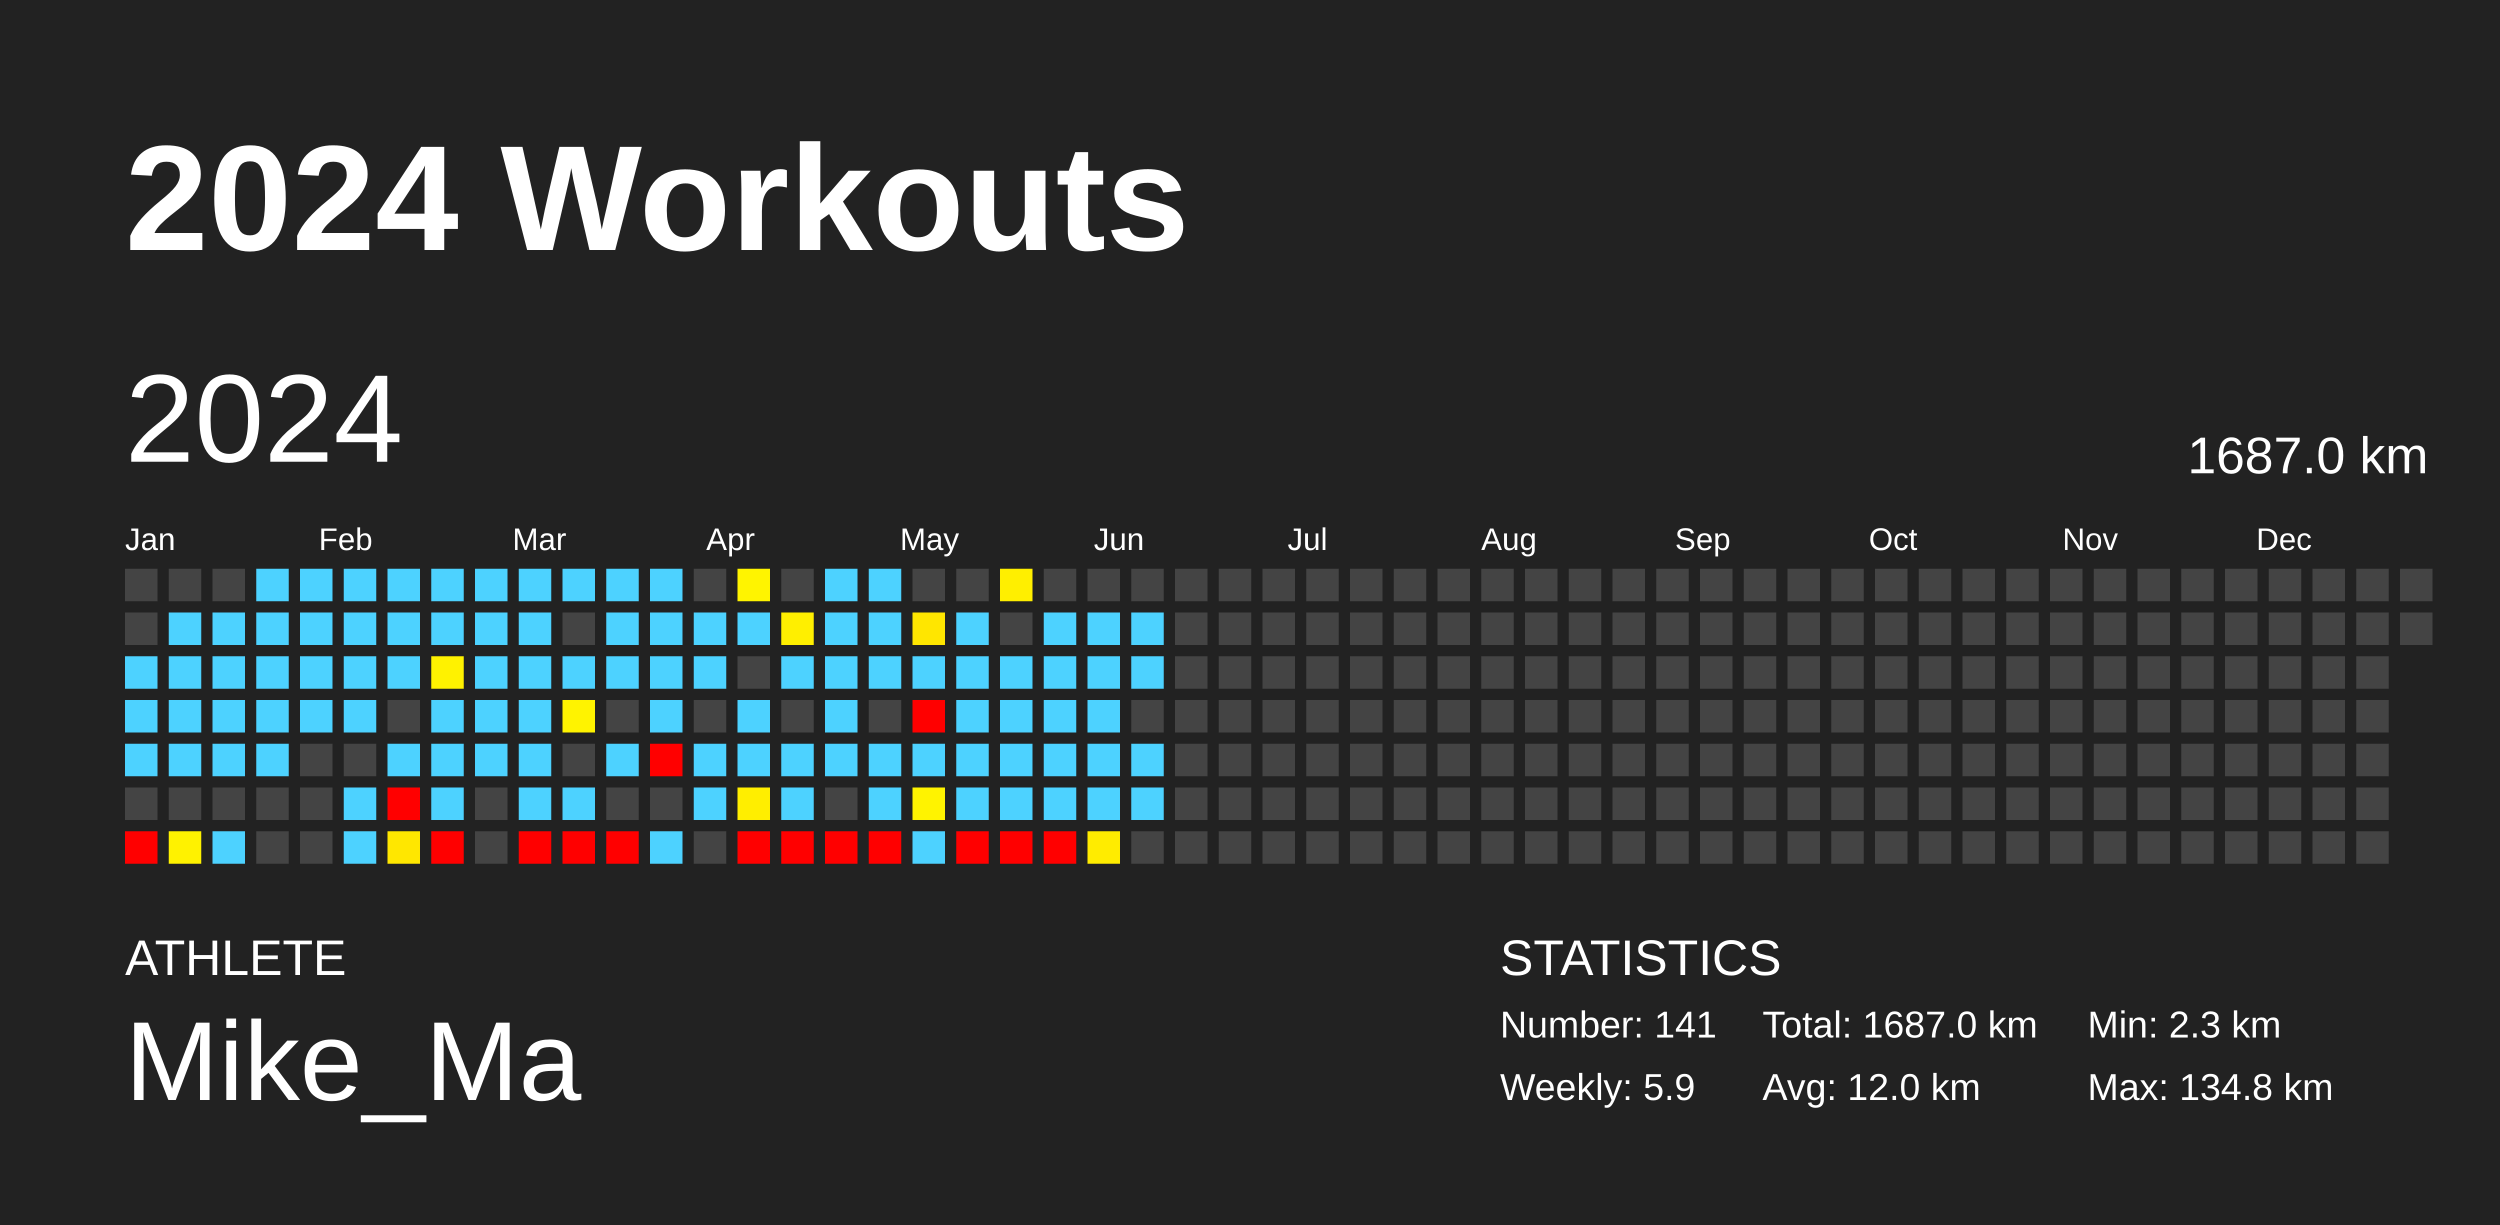
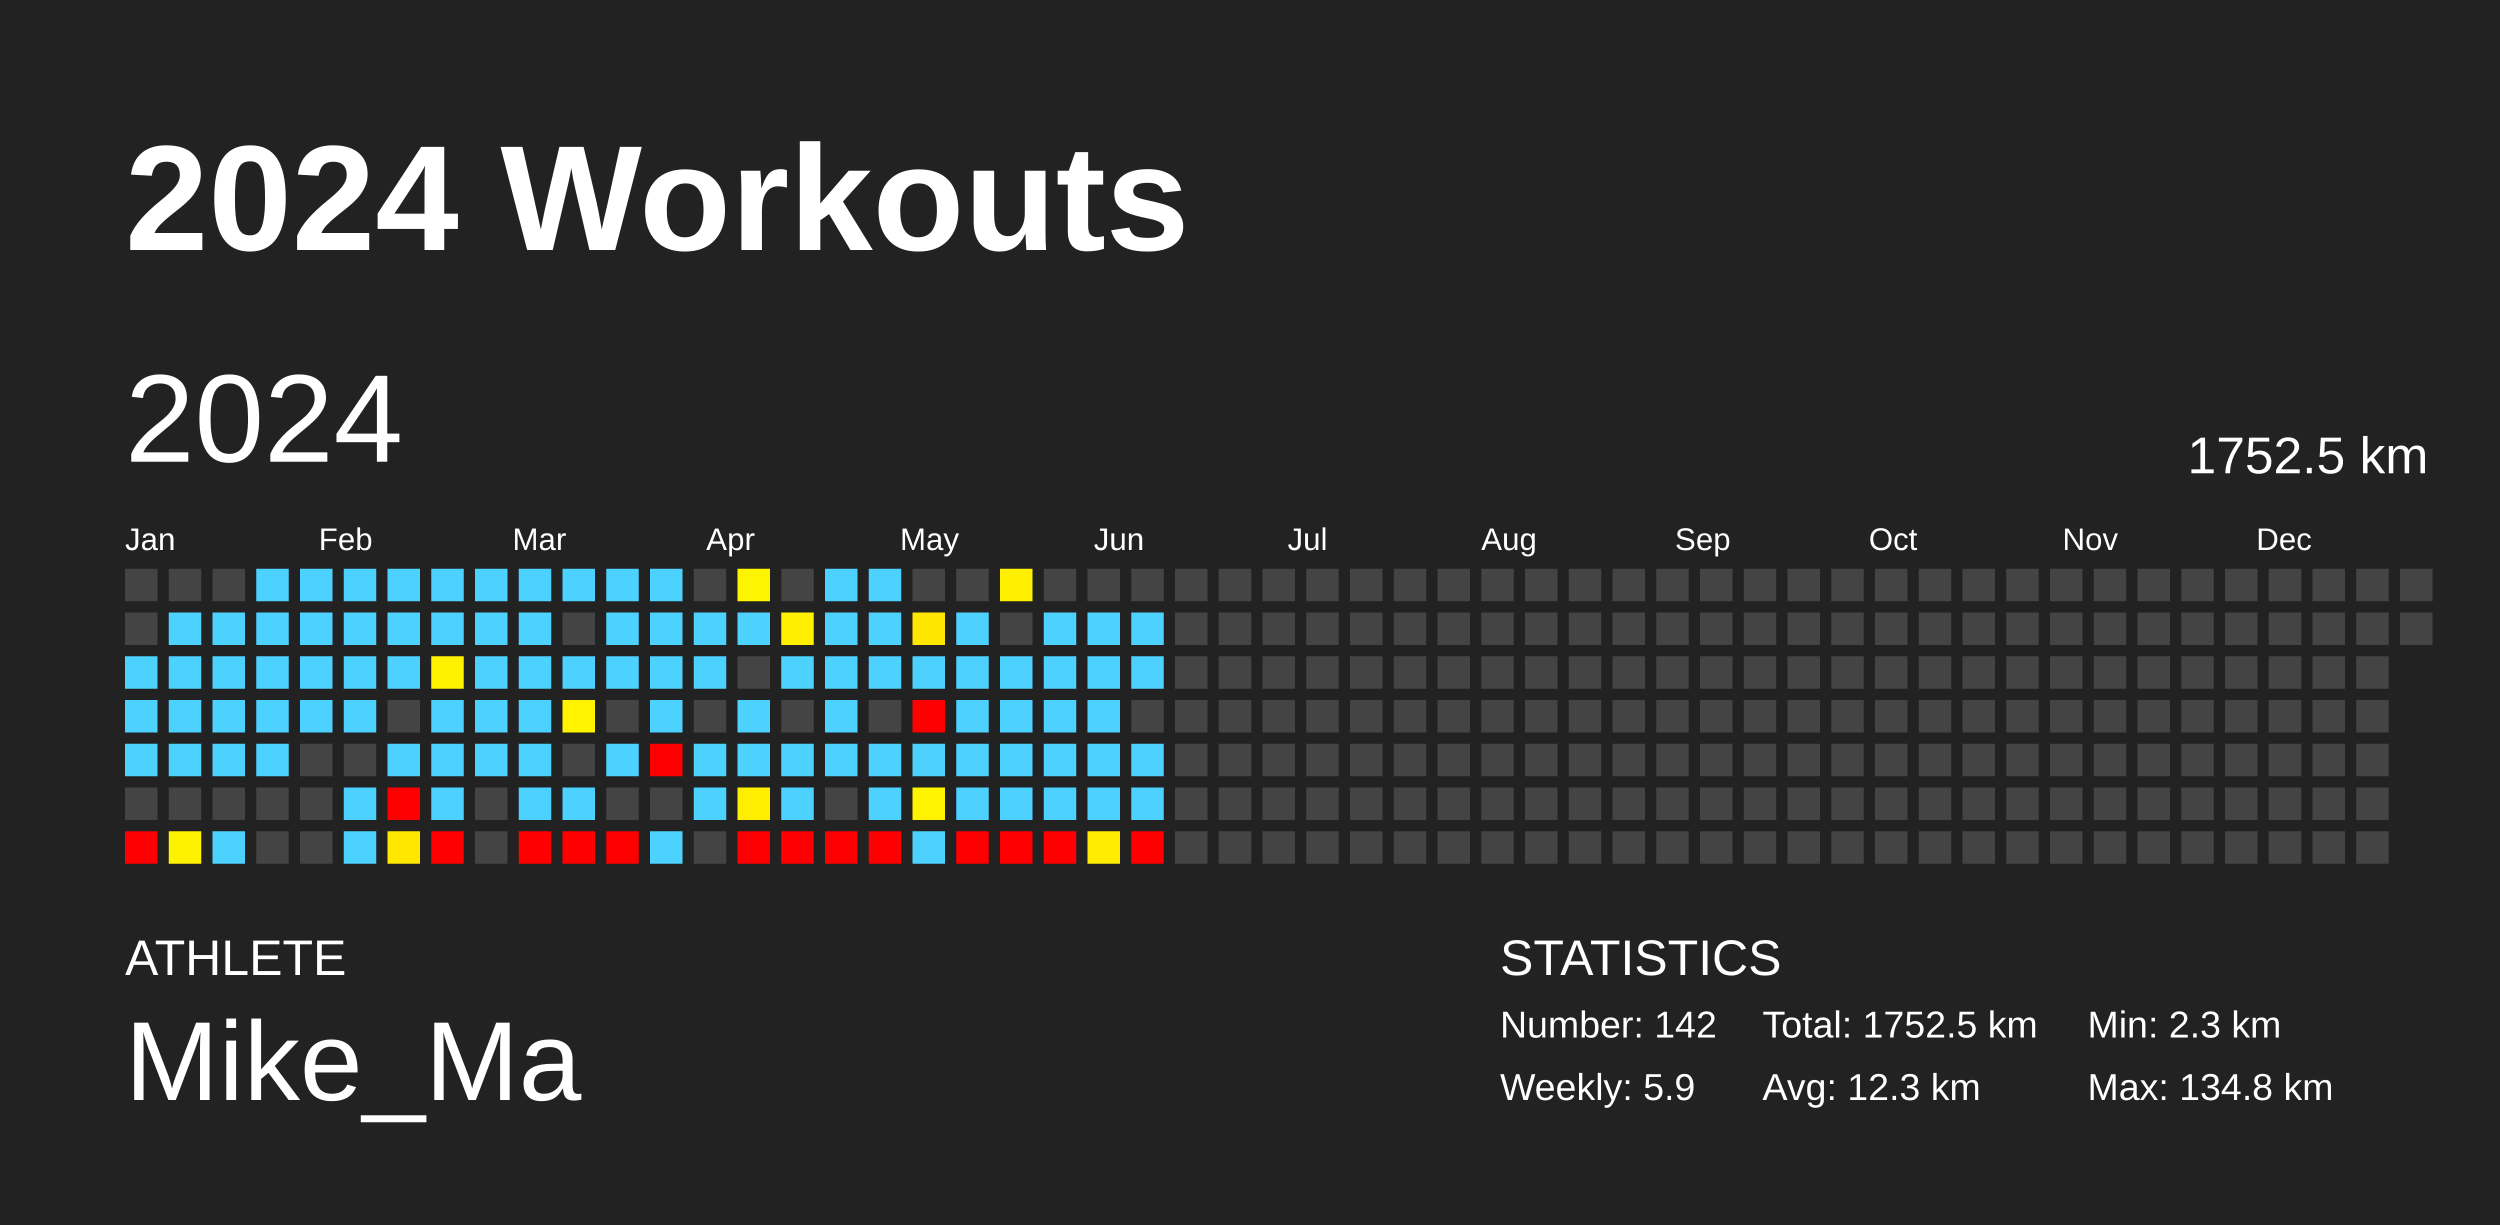
<svg xmlns="http://www.w3.org/2000/svg" baseProfile="full" height="98mm" version="1.1" viewBox="0,0,200,98" width="200mm">
  <defs />
  <rect fill="#222222" height="98" width="200" x="0" y="0" />
  <text fill="#FFFFFF" style="font-size:12px; font-family:Arial; font-weight:bold;" x="10" y="20">2024 Workouts</text>
  <text fill="#FFFFFF" style="font-size:4px; font-family:Arial" x="10" y="78">ATHLETE</text>
  <text fill="#FFFFFF" style="font-size:9px; font-family:Arial" x="10" y="88">Mike_Ma</text>
  <text fill="#FFFFFF" style="font-size:4px; font-family:Arial" x="120" y="78">STATISTICS</text>
-   <text fill="#FFFFFF" style="font-size:3px; font-family:Arial" x="120" y="83">Number: 141</text>
+   <text fill="#FFFFFF" style="font-size:3px; font-family:Arial" x="120" y="83">Number: 142</text>
  <text fill="#FFFFFF" style="font-size:3px; font-family:Arial" x="120" y="88">Weekly: 5.9</text>
-   <text fill="#FFFFFF" style="font-size:3px; font-family:Arial" x="141" y="83">Total: 1687.0 km</text>
-   <text fill="#FFFFFF" style="font-size:3px; font-family:Arial" x="141" y="88">Avg: 12.0 km</text>
+   <text fill="#FFFFFF" style="font-size:3px; font-family:Arial" x="141" y="83">Total: 1752.5 km</text>
+   <text fill="#FFFFFF" style="font-size:3px; font-family:Arial" x="141" y="88">Avg: 12.3 km</text>
  <text fill="#FFFFFF" style="font-size:3px; font-family:Arial" x="167" y="83">Min: 2.3 km</text>
  <text fill="#FFFFFF" style="font-size:3px; font-family:Arial" x="167" y="88">Max: 134.8 km</text>
  <text dominant-baseline="hanging" fill="#FFFFFF" style="font-size:10.0px; font-family:Arial;" x="10" y="30">2024</text>
-   <text dominant-baseline="hanging" fill="#FFFFFF" style="font-size:4.125px; font-family:Arial;" x="175" y="35">1687.0 km</text>
+   <text dominant-baseline="hanging" fill="#FFFFFF" style="font-size:4.125px; font-family:Arial;" x="175" y="35">1752.5 km</text>
  <text fill="#FFFFFF" style="font-size:2.5px; font-family:Arial" x="10.0" y="44">Jan</text>
  <text fill="#FFFFFF" style="font-size:2.5px; font-family:Arial" x="25.5" y="44">Feb</text>
  <text fill="#FFFFFF" style="font-size:2.5px; font-family:Arial" x="41.0" y="44">Mar</text>
  <text fill="#FFFFFF" style="font-size:2.5px; font-family:Arial" x="56.5" y="44">Apr</text>
  <text fill="#FFFFFF" style="font-size:2.5px; font-family:Arial" x="72.0" y="44">May</text>
  <text fill="#FFFFFF" style="font-size:2.5px; font-family:Arial" x="87.5" y="44">Jun</text>
  <text fill="#FFFFFF" style="font-size:2.5px; font-family:Arial" x="103.0" y="44">Jul</text>
  <text fill="#FFFFFF" style="font-size:2.5px; font-family:Arial" x="118.5" y="44">Aug</text>
  <text fill="#FFFFFF" style="font-size:2.5px; font-family:Arial" x="134.0" y="44">Sep</text>
  <text fill="#FFFFFF" style="font-size:2.5px; font-family:Arial" x="149.5" y="44">Oct</text>
  <text fill="#FFFFFF" style="font-size:2.5px; font-family:Arial" x="165.0" y="44">Nov</text>
  <text fill="#FFFFFF" style="font-size:2.5px; font-family:Arial" x="180.5" y="44">Dec</text>
  <rect fill="#444444" height="2.6" width="2.6" x="10.0" y="45.5" />
  <rect fill="#444444" height="2.6" width="2.6" x="10.0" y="49.0" />
  <rect fill="#4dd2ff" height="2.6" width="2.6" x="10.0" y="52.5" />
  <rect fill="#4dd2ff" height="2.6" width="2.6" x="10.0" y="56.0" />
  <rect fill="#4dd2ff" height="2.6" width="2.6" x="10.0" y="59.5" />
  <rect fill="#444444" height="2.6" width="2.6" x="10.0" y="63.0" />
  <rect fill="red" height="2.6" width="2.6" x="10.0" y="66.5" />
  <rect fill="#444444" height="2.6" width="2.6" x="13.5" y="45.5" />
  <rect fill="#4dd2ff" height="2.6" width="2.6" x="13.5" y="49.0" />
  <rect fill="#4dd2ff" height="2.6" width="2.6" x="13.5" y="52.5" />
  <rect fill="#4dd2ff" height="2.6" width="2.6" x="13.5" y="56.0" />
  <rect fill="#4dd2ff" height="2.6" width="2.6" x="13.5" y="59.5" />
  <rect fill="#444444" height="2.6" width="2.6" x="13.5" y="63.0" />
  <rect fill="#fff200" height="2.6" width="2.6" x="13.5" y="66.5" />
  <rect fill="#444444" height="2.6" width="2.6" x="17.0" y="45.5" />
  <rect fill="#4dd2ff" height="2.6" width="2.6" x="17.0" y="49.0" />
  <rect fill="#4dd2ff" height="2.6" width="2.6" x="17.0" y="52.5" />
  <rect fill="#4dd2ff" height="2.6" width="2.6" x="17.0" y="56.0" />
  <rect fill="#4dd2ff" height="2.6" width="2.6" x="17.0" y="59.5" />
  <rect fill="#444444" height="2.6" width="2.6" x="17.0" y="63.0" />
  <rect fill="#4dd2ff" height="2.6" width="2.6" x="17.0" y="66.5" />
  <rect fill="#4dd2ff" height="2.6" width="2.6" x="20.5" y="45.5" />
  <rect fill="#4dd2ff" height="2.6" width="2.6" x="20.5" y="49.0" />
  <rect fill="#4dd2ff" height="2.6" width="2.6" x="20.5" y="52.5" />
  <rect fill="#4dd2ff" height="2.6" width="2.6" x="20.5" y="56.0" />
  <rect fill="#4dd2ff" height="2.6" width="2.6" x="20.5" y="59.5" />
  <rect fill="#444444" height="2.6" width="2.6" x="20.5" y="63.0" />
  <rect fill="#444444" height="2.6" width="2.6" x="20.5" y="66.5" />
  <rect fill="#4dd2ff" height="2.6" width="2.6" x="24.0" y="45.5" />
  <rect fill="#4dd2ff" height="2.6" width="2.6" x="24.0" y="49.0" />
  <rect fill="#4dd2ff" height="2.6" width="2.6" x="24.0" y="52.5" />
  <rect fill="#4dd2ff" height="2.6" width="2.6" x="24.0" y="56.0" />
  <rect fill="#444444" height="2.6" width="2.6" x="24.0" y="59.5" />
  <rect fill="#444444" height="2.6" width="2.6" x="24.0" y="63.0" />
  <rect fill="#444444" height="2.6" width="2.6" x="24.0" y="66.5" />
  <rect fill="#4dd2ff" height="2.6" width="2.6" x="27.5" y="45.5" />
  <rect fill="#4dd2ff" height="2.6" width="2.6" x="27.5" y="49.0" />
  <rect fill="#4dd2ff" height="2.6" width="2.6" x="27.5" y="52.5" />
  <rect fill="#4dd2ff" height="2.6" width="2.6" x="27.5" y="56.0" />
  <rect fill="#444444" height="2.6" width="2.6" x="27.5" y="59.5" />
  <rect fill="#4dd2ff" height="2.6" width="2.6" x="27.5" y="63.0" />
  <rect fill="#4dd2ff" height="2.6" width="2.6" x="27.5" y="66.5" />
  <rect fill="#4dd2ff" height="2.6" width="2.6" x="31.0" y="45.5" />
  <rect fill="#4dd2ff" height="2.6" width="2.6" x="31.0" y="49.0" />
  <rect fill="#4dd2ff" height="2.6" width="2.6" x="31.0" y="52.5" />
  <rect fill="#444444" height="2.6" width="2.6" x="31.0" y="56.0" />
  <rect fill="#4dd2ff" height="2.6" width="2.6" x="31.0" y="59.5" />
  <rect fill="red" height="2.6" width="2.6" x="31.0" y="63.0" />
  <rect fill="#ffe700" height="2.6" width="2.6" x="31.0" y="66.5" />
  <rect fill="#4dd2ff" height="2.6" width="2.6" x="34.5" y="45.5" />
  <rect fill="#4dd2ff" height="2.6" width="2.6" x="34.5" y="49.0" />
  <rect fill="#fff200" height="2.6" width="2.6" x="34.5" y="52.5" />
  <rect fill="#4dd2ff" height="2.6" width="2.6" x="34.5" y="56.0" />
  <rect fill="#4dd2ff" height="2.6" width="2.6" x="34.5" y="59.5" />
  <rect fill="#4dd2ff" height="2.6" width="2.6" x="34.5" y="63.0" />
  <rect fill="red" height="2.6" width="2.6" x="34.5" y="66.5" />
  <rect fill="#4dd2ff" height="2.6" width="2.6" x="38.0" y="45.5" />
  <rect fill="#4dd2ff" height="2.6" width="2.6" x="38.0" y="49.0" />
  <rect fill="#4dd2ff" height="2.6" width="2.6" x="38.0" y="52.5" />
  <rect fill="#4dd2ff" height="2.6" width="2.6" x="38.0" y="56.0" />
  <rect fill="#4dd2ff" height="2.6" width="2.6" x="38.0" y="59.5" />
  <rect fill="#444444" height="2.6" width="2.6" x="38.0" y="63.0" />
  <rect fill="#444444" height="2.6" width="2.6" x="38.0" y="66.5" />
  <rect fill="#4dd2ff" height="2.6" width="2.6" x="41.5" y="45.5" />
  <rect fill="#4dd2ff" height="2.6" width="2.6" x="41.5" y="49.0" />
  <rect fill="#4dd2ff" height="2.6" width="2.6" x="41.5" y="52.5" />
  <rect fill="#4dd2ff" height="2.6" width="2.6" x="41.5" y="56.0" />
  <rect fill="#4dd2ff" height="2.6" width="2.6" x="41.5" y="59.5" />
  <rect fill="#4dd2ff" height="2.6" width="2.6" x="41.5" y="63.0" />
  <rect fill="red" height="2.6" width="2.6" x="41.5" y="66.5" />
  <rect fill="#4dd2ff" height="2.6" width="2.6" x="45.0" y="45.5" />
  <rect fill="#444444" height="2.6" width="2.6" x="45.0" y="49.0" />
  <rect fill="#4dd2ff" height="2.6" width="2.6" x="45.0" y="52.5" />
  <rect fill="#fff300" height="2.6" width="2.6" x="45.0" y="56.0" />
  <rect fill="#444444" height="2.6" width="2.6" x="45.0" y="59.5" />
  <rect fill="#4dd2ff" height="2.6" width="2.6" x="45.0" y="63.0" />
  <rect fill="red" height="2.6" width="2.6" x="45.0" y="66.5" />
  <rect fill="#4dd2ff" height="2.6" width="2.6" x="48.5" y="45.5" />
  <rect fill="#4dd2ff" height="2.6" width="2.6" x="48.5" y="49.0" />
  <rect fill="#4dd2ff" height="2.6" width="2.6" x="48.5" y="52.5" />
  <rect fill="#444444" height="2.6" width="2.6" x="48.5" y="56.0" />
  <rect fill="#4dd2ff" height="2.6" width="2.6" x="48.5" y="59.5" />
  <rect fill="#444444" height="2.6" width="2.6" x="48.5" y="63.0" />
  <rect fill="red" height="2.6" width="2.6" x="48.5" y="66.5" />
  <rect fill="#4dd2ff" height="2.6" width="2.6" x="52.0" y="45.5" />
  <rect fill="#4dd2ff" height="2.6" width="2.6" x="52.0" y="49.0" />
  <rect fill="#4dd2ff" height="2.6" width="2.6" x="52.0" y="52.5" />
  <rect fill="#4dd2ff" height="2.6" width="2.6" x="52.0" y="56.0" />
  <rect fill="red" height="2.6" width="2.6" x="52.0" y="59.5" />
  <rect fill="#444444" height="2.6" width="2.6" x="52.0" y="63.0" />
  <rect fill="#4dd2ff" height="2.6" width="2.6" x="52.0" y="66.5" />
  <rect fill="#444444" height="2.6" width="2.6" x="55.5" y="45.5" />
  <rect fill="#4dd2ff" height="2.6" width="2.6" x="55.5" y="49.0" />
  <rect fill="#4dd2ff" height="2.6" width="2.6" x="55.5" y="52.5" />
  <rect fill="#444444" height="2.6" width="2.6" x="55.5" y="56.0" />
  <rect fill="#4dd2ff" height="2.6" width="2.6" x="55.5" y="59.5" />
  <rect fill="#4dd2ff" height="2.6" width="2.6" x="55.5" y="63.0" />
  <rect fill="#444444" height="2.6" width="2.6" x="55.5" y="66.5" />
  <rect fill="#fff400" height="2.6" width="2.6" x="59.0" y="45.5" />
  <rect fill="#4dd2ff" height="2.6" width="2.6" x="59.0" y="49.0" />
  <rect fill="#444444" height="2.6" width="2.6" x="59.0" y="52.5" />
  <rect fill="#4dd2ff" height="2.6" width="2.6" x="59.0" y="56.0" />
  <rect fill="#4dd2ff" height="2.6" width="2.6" x="59.0" y="59.5" />
  <rect fill="#ffee00" height="2.6" width="2.6" x="59.0" y="63.0" />
  <rect fill="red" height="2.6" width="2.6" x="59.0" y="66.5" />
  <rect fill="#444444" height="2.6" width="2.6" x="62.5" y="45.5" />
  <rect fill="#ffef00" height="2.6" width="2.6" x="62.5" y="49.0" />
  <rect fill="#4dd2ff" height="2.6" width="2.6" x="62.5" y="52.5" />
  <rect fill="#444444" height="2.6" width="2.6" x="62.5" y="56.0" />
  <rect fill="#4dd2ff" height="2.6" width="2.6" x="62.5" y="59.5" />
  <rect fill="#4dd2ff" height="2.6" width="2.6" x="62.5" y="63.0" />
  <rect fill="red" height="2.6" width="2.6" x="62.5" y="66.5" />
  <rect fill="#4dd2ff" height="2.6" width="2.6" x="66.0" y="45.5" />
  <rect fill="#4dd2ff" height="2.6" width="2.6" x="66.0" y="49.0" />
  <rect fill="#4dd2ff" height="2.6" width="2.6" x="66.0" y="52.5" />
  <rect fill="#4dd2ff" height="2.6" width="2.6" x="66.0" y="56.0" />
  <rect fill="#4dd2ff" height="2.6" width="2.6" x="66.0" y="59.5" />
  <rect fill="#444444" height="2.6" width="2.6" x="66.0" y="63.0" />
  <rect fill="red" height="2.6" width="2.6" x="66.0" y="66.5" />
  <rect fill="#4dd2ff" height="2.6" width="2.6" x="69.5" y="45.5" />
  <rect fill="#4dd2ff" height="2.6" width="2.6" x="69.5" y="49.0" />
  <rect fill="#4dd2ff" height="2.6" width="2.6" x="69.5" y="52.5" />
  <rect fill="#444444" height="2.6" width="2.6" x="69.5" y="56.0" />
  <rect fill="#4dd2ff" height="2.6" width="2.6" x="69.5" y="59.5" />
  <rect fill="#4dd2ff" height="2.6" width="2.6" x="69.5" y="63.0" />
  <rect fill="red" height="2.6" width="2.6" x="69.5" y="66.5" />
  <rect fill="#444444" height="2.6" width="2.6" x="73.0" y="45.5" />
  <rect fill="#ffe600" height="2.6" width="2.6" x="73.0" y="49.0" />
  <rect fill="#4dd2ff" height="2.6" width="2.6" x="73.0" y="52.5" />
  <rect fill="red" height="2.6" width="2.6" x="73.0" y="56.0" />
  <rect fill="#4dd2ff" height="2.6" width="2.6" x="73.0" y="59.5" />
  <rect fill="#fff300" height="2.6" width="2.6" x="73.0" y="63.0" />
  <rect fill="#4dd2ff" height="2.6" width="2.6" x="73.0" y="66.5" />
  <rect fill="#444444" height="2.6" width="2.6" x="76.5" y="45.5" />
  <rect fill="#4dd2ff" height="2.6" width="2.6" x="76.5" y="49.0" />
  <rect fill="#4dd2ff" height="2.6" width="2.6" x="76.5" y="52.5" />
  <rect fill="#4dd2ff" height="2.6" width="2.6" x="76.5" y="56.0" />
  <rect fill="#4dd2ff" height="2.6" width="2.6" x="76.5" y="59.5" />
  <rect fill="#4dd2ff" height="2.6" width="2.6" x="76.5" y="63.0" />
  <rect fill="red" height="2.6" width="2.6" x="76.5" y="66.5" />
  <rect fill="#ffef00" height="2.6" width="2.6" x="80.0" y="45.5" />
  <rect fill="#444444" height="2.6" width="2.6" x="80.0" y="49.0" />
  <rect fill="#4dd2ff" height="2.6" width="2.6" x="80.0" y="52.5" />
  <rect fill="#4dd2ff" height="2.6" width="2.6" x="80.0" y="56.0" />
  <rect fill="#4dd2ff" height="2.6" width="2.6" x="80.0" y="59.5" />
  <rect fill="#4dd2ff" height="2.6" width="2.6" x="80.0" y="63.0" />
  <rect fill="red" height="2.6" width="2.6" x="80.0" y="66.5" />
  <rect fill="#444444" height="2.6" width="2.6" x="83.5" y="45.5" />
  <rect fill="#4dd2ff" height="2.6" width="2.6" x="83.5" y="49.0" />
  <rect fill="#4dd2ff" height="2.6" width="2.6" x="83.5" y="52.5" />
  <rect fill="#4dd2ff" height="2.6" width="2.6" x="83.5" y="56.0" />
  <rect fill="#4dd2ff" height="2.6" width="2.6" x="83.5" y="59.5" />
  <rect fill="#4dd2ff" height="2.6" width="2.6" x="83.5" y="63.0" />
  <rect fill="red" height="2.6" width="2.6" x="83.5" y="66.5" />
  <rect fill="#444444" height="2.6" width="2.6" x="87.0" y="45.5" />
  <rect fill="#4dd2ff" height="2.6" width="2.6" x="87.0" y="49.0" />
  <rect fill="#4dd2ff" height="2.6" width="2.6" x="87.0" y="52.5" />
  <rect fill="#4dd2ff" height="2.6" width="2.6" x="87.0" y="56.0" />
  <rect fill="#4dd2ff" height="2.6" width="2.6" x="87.0" y="59.5" />
  <rect fill="#4dd2ff" height="2.6" width="2.6" x="87.0" y="63.0" />
  <rect fill="#ffec00" height="2.6" width="2.6" x="87.0" y="66.5" />
  <rect fill="#444444" height="2.6" width="2.6" x="90.5" y="45.5" />
  <rect fill="#4dd2ff" height="2.6" width="2.6" x="90.5" y="49.0" />
  <rect fill="#4dd2ff" height="2.6" width="2.6" x="90.5" y="52.5" />
  <rect fill="#444444" height="2.6" width="2.6" x="90.5" y="56.0" />
  <rect fill="#4dd2ff" height="2.6" width="2.6" x="90.5" y="59.5" />
  <rect fill="#4dd2ff" height="2.6" width="2.6" x="90.5" y="63.0" />
-   <rect fill="#444444" height="2.6" width="2.6" x="90.5" y="66.5" />
+   <rect fill="red" height="2.6" width="2.6" x="90.5" y="66.5" />
  <rect fill="#444444" height="2.6" width="2.6" x="94.0" y="45.5" />
  <rect fill="#444444" height="2.6" width="2.6" x="94.0" y="49.0" />
  <rect fill="#444444" height="2.6" width="2.6" x="94.0" y="52.5" />
  <rect fill="#444444" height="2.6" width="2.6" x="94.0" y="56.0" />
  <rect fill="#444444" height="2.6" width="2.6" x="94.0" y="59.5" />
  <rect fill="#444444" height="2.6" width="2.6" x="94.0" y="63.0" />
  <rect fill="#444444" height="2.6" width="2.6" x="94.0" y="66.5" />
  <rect fill="#444444" height="2.6" width="2.6" x="97.5" y="45.5" />
  <rect fill="#444444" height="2.6" width="2.6" x="97.5" y="49.0" />
  <rect fill="#444444" height="2.6" width="2.6" x="97.5" y="52.5" />
  <rect fill="#444444" height="2.6" width="2.6" x="97.5" y="56.0" />
  <rect fill="#444444" height="2.6" width="2.6" x="97.5" y="59.5" />
  <rect fill="#444444" height="2.6" width="2.6" x="97.5" y="63.0" />
  <rect fill="#444444" height="2.6" width="2.6" x="97.5" y="66.5" />
  <rect fill="#444444" height="2.6" width="2.6" x="101.0" y="45.5" />
  <rect fill="#444444" height="2.6" width="2.6" x="101.0" y="49.0" />
  <rect fill="#444444" height="2.6" width="2.6" x="101.0" y="52.5" />
  <rect fill="#444444" height="2.6" width="2.6" x="101.0" y="56.0" />
  <rect fill="#444444" height="2.6" width="2.6" x="101.0" y="59.5" />
  <rect fill="#444444" height="2.6" width="2.6" x="101.0" y="63.0" />
  <rect fill="#444444" height="2.6" width="2.6" x="101.0" y="66.5" />
  <rect fill="#444444" height="2.6" width="2.6" x="104.5" y="45.5" />
  <rect fill="#444444" height="2.6" width="2.6" x="104.5" y="49.0" />
  <rect fill="#444444" height="2.6" width="2.6" x="104.5" y="52.5" />
  <rect fill="#444444" height="2.6" width="2.6" x="104.5" y="56.0" />
  <rect fill="#444444" height="2.6" width="2.6" x="104.5" y="59.5" />
  <rect fill="#444444" height="2.6" width="2.6" x="104.5" y="63.0" />
  <rect fill="#444444" height="2.6" width="2.6" x="104.5" y="66.5" />
  <rect fill="#444444" height="2.6" width="2.6" x="108.0" y="45.5" />
  <rect fill="#444444" height="2.6" width="2.6" x="108.0" y="49.0" />
  <rect fill="#444444" height="2.6" width="2.6" x="108.0" y="52.5" />
  <rect fill="#444444" height="2.6" width="2.6" x="108.0" y="56.0" />
  <rect fill="#444444" height="2.6" width="2.6" x="108.0" y="59.5" />
  <rect fill="#444444" height="2.6" width="2.6" x="108.0" y="63.0" />
  <rect fill="#444444" height="2.6" width="2.6" x="108.0" y="66.5" />
  <rect fill="#444444" height="2.6" width="2.6" x="111.5" y="45.5" />
  <rect fill="#444444" height="2.6" width="2.6" x="111.5" y="49.0" />
  <rect fill="#444444" height="2.6" width="2.6" x="111.5" y="52.5" />
  <rect fill="#444444" height="2.6" width="2.6" x="111.5" y="56.0" />
  <rect fill="#444444" height="2.6" width="2.6" x="111.5" y="59.5" />
  <rect fill="#444444" height="2.6" width="2.6" x="111.5" y="63.0" />
  <rect fill="#444444" height="2.6" width="2.6" x="111.5" y="66.5" />
  <rect fill="#444444" height="2.6" width="2.6" x="115.0" y="45.5" />
  <rect fill="#444444" height="2.6" width="2.6" x="115.0" y="49.0" />
  <rect fill="#444444" height="2.6" width="2.6" x="115.0" y="52.5" />
  <rect fill="#444444" height="2.6" width="2.6" x="115.0" y="56.0" />
  <rect fill="#444444" height="2.6" width="2.6" x="115.0" y="59.5" />
  <rect fill="#444444" height="2.6" width="2.6" x="115.0" y="63.0" />
  <rect fill="#444444" height="2.6" width="2.6" x="115.0" y="66.5" />
  <rect fill="#444444" height="2.6" width="2.6" x="118.5" y="45.5" />
  <rect fill="#444444" height="2.6" width="2.6" x="118.5" y="49.0" />
  <rect fill="#444444" height="2.6" width="2.6" x="118.5" y="52.5" />
  <rect fill="#444444" height="2.6" width="2.6" x="118.5" y="56.0" />
  <rect fill="#444444" height="2.6" width="2.6" x="118.5" y="59.5" />
  <rect fill="#444444" height="2.6" width="2.6" x="118.5" y="63.0" />
  <rect fill="#444444" height="2.6" width="2.6" x="118.5" y="66.5" />
  <rect fill="#444444" height="2.6" width="2.6" x="122.0" y="45.5" />
  <rect fill="#444444" height="2.6" width="2.6" x="122.0" y="49.0" />
  <rect fill="#444444" height="2.6" width="2.6" x="122.0" y="52.5" />
  <rect fill="#444444" height="2.6" width="2.6" x="122.0" y="56.0" />
  <rect fill="#444444" height="2.6" width="2.6" x="122.0" y="59.5" />
  <rect fill="#444444" height="2.6" width="2.6" x="122.0" y="63.0" />
  <rect fill="#444444" height="2.6" width="2.6" x="122.0" y="66.5" />
  <rect fill="#444444" height="2.6" width="2.6" x="125.5" y="45.5" />
  <rect fill="#444444" height="2.6" width="2.6" x="125.5" y="49.0" />
  <rect fill="#444444" height="2.6" width="2.6" x="125.5" y="52.5" />
  <rect fill="#444444" height="2.6" width="2.6" x="125.5" y="56.0" />
  <rect fill="#444444" height="2.6" width="2.6" x="125.5" y="59.5" />
  <rect fill="#444444" height="2.6" width="2.6" x="125.5" y="63.0" />
  <rect fill="#444444" height="2.6" width="2.6" x="125.5" y="66.5" />
  <rect fill="#444444" height="2.6" width="2.6" x="129.0" y="45.5" />
  <rect fill="#444444" height="2.6" width="2.6" x="129.0" y="49.0" />
  <rect fill="#444444" height="2.6" width="2.6" x="129.0" y="52.5" />
  <rect fill="#444444" height="2.6" width="2.6" x="129.0" y="56.0" />
  <rect fill="#444444" height="2.6" width="2.6" x="129.0" y="59.5" />
  <rect fill="#444444" height="2.6" width="2.6" x="129.0" y="63.0" />
  <rect fill="#444444" height="2.6" width="2.6" x="129.0" y="66.5" />
  <rect fill="#444444" height="2.6" width="2.6" x="132.5" y="45.5" />
  <rect fill="#444444" height="2.6" width="2.6" x="132.5" y="49.0" />
  <rect fill="#444444" height="2.6" width="2.6" x="132.5" y="52.5" />
  <rect fill="#444444" height="2.6" width="2.6" x="132.5" y="56.0" />
  <rect fill="#444444" height="2.6" width="2.6" x="132.5" y="59.5" />
  <rect fill="#444444" height="2.6" width="2.6" x="132.5" y="63.0" />
  <rect fill="#444444" height="2.6" width="2.6" x="132.5" y="66.5" />
  <rect fill="#444444" height="2.6" width="2.6" x="136.0" y="45.5" />
  <rect fill="#444444" height="2.6" width="2.6" x="136.0" y="49.0" />
  <rect fill="#444444" height="2.6" width="2.6" x="136.0" y="52.5" />
  <rect fill="#444444" height="2.6" width="2.6" x="136.0" y="56.0" />
  <rect fill="#444444" height="2.6" width="2.6" x="136.0" y="59.5" />
  <rect fill="#444444" height="2.6" width="2.6" x="136.0" y="63.0" />
  <rect fill="#444444" height="2.6" width="2.6" x="136.0" y="66.5" />
  <rect fill="#444444" height="2.6" width="2.6" x="139.5" y="45.5" />
  <rect fill="#444444" height="2.6" width="2.6" x="139.5" y="49.0" />
  <rect fill="#444444" height="2.6" width="2.6" x="139.5" y="52.5" />
  <rect fill="#444444" height="2.6" width="2.6" x="139.5" y="56.0" />
  <rect fill="#444444" height="2.6" width="2.6" x="139.5" y="59.5" />
  <rect fill="#444444" height="2.6" width="2.6" x="139.5" y="63.0" />
  <rect fill="#444444" height="2.6" width="2.6" x="139.5" y="66.5" />
  <rect fill="#444444" height="2.6" width="2.6" x="143.0" y="45.5" />
  <rect fill="#444444" height="2.6" width="2.6" x="143.0" y="49.0" />
  <rect fill="#444444" height="2.6" width="2.6" x="143.0" y="52.5" />
  <rect fill="#444444" height="2.6" width="2.6" x="143.0" y="56.0" />
  <rect fill="#444444" height="2.6" width="2.6" x="143.0" y="59.5" />
  <rect fill="#444444" height="2.6" width="2.6" x="143.0" y="63.0" />
  <rect fill="#444444" height="2.6" width="2.6" x="143.0" y="66.5" />
  <rect fill="#444444" height="2.6" width="2.6" x="146.5" y="45.5" />
  <rect fill="#444444" height="2.6" width="2.6" x="146.5" y="49.0" />
  <rect fill="#444444" height="2.6" width="2.6" x="146.5" y="52.5" />
  <rect fill="#444444" height="2.6" width="2.6" x="146.5" y="56.0" />
  <rect fill="#444444" height="2.6" width="2.6" x="146.5" y="59.5" />
  <rect fill="#444444" height="2.6" width="2.6" x="146.5" y="63.0" />
  <rect fill="#444444" height="2.6" width="2.6" x="146.5" y="66.5" />
  <rect fill="#444444" height="2.6" width="2.6" x="150.0" y="45.5" />
  <rect fill="#444444" height="2.6" width="2.6" x="150.0" y="49.0" />
  <rect fill="#444444" height="2.6" width="2.6" x="150.0" y="52.5" />
  <rect fill="#444444" height="2.6" width="2.6" x="150.0" y="56.0" />
  <rect fill="#444444" height="2.6" width="2.6" x="150.0" y="59.5" />
  <rect fill="#444444" height="2.6" width="2.6" x="150.0" y="63.0" />
  <rect fill="#444444" height="2.6" width="2.6" x="150.0" y="66.5" />
  <rect fill="#444444" height="2.6" width="2.6" x="153.5" y="45.5" />
  <rect fill="#444444" height="2.6" width="2.6" x="153.5" y="49.0" />
  <rect fill="#444444" height="2.6" width="2.6" x="153.5" y="52.5" />
  <rect fill="#444444" height="2.6" width="2.6" x="153.5" y="56.0" />
  <rect fill="#444444" height="2.6" width="2.6" x="153.5" y="59.5" />
  <rect fill="#444444" height="2.6" width="2.6" x="153.5" y="63.0" />
  <rect fill="#444444" height="2.6" width="2.6" x="153.5" y="66.5" />
  <rect fill="#444444" height="2.6" width="2.6" x="157.0" y="45.5" />
  <rect fill="#444444" height="2.6" width="2.6" x="157.0" y="49.0" />
  <rect fill="#444444" height="2.6" width="2.6" x="157.0" y="52.5" />
  <rect fill="#444444" height="2.6" width="2.6" x="157.0" y="56.0" />
  <rect fill="#444444" height="2.6" width="2.6" x="157.0" y="59.5" />
  <rect fill="#444444" height="2.6" width="2.6" x="157.0" y="63.0" />
  <rect fill="#444444" height="2.6" width="2.6" x="157.0" y="66.5" />
  <rect fill="#444444" height="2.6" width="2.6" x="160.5" y="45.5" />
  <rect fill="#444444" height="2.6" width="2.6" x="160.5" y="49.0" />
  <rect fill="#444444" height="2.6" width="2.6" x="160.5" y="52.5" />
  <rect fill="#444444" height="2.6" width="2.6" x="160.5" y="56.0" />
  <rect fill="#444444" height="2.6" width="2.6" x="160.5" y="59.5" />
  <rect fill="#444444" height="2.6" width="2.6" x="160.5" y="63.0" />
  <rect fill="#444444" height="2.6" width="2.6" x="160.5" y="66.5" />
  <rect fill="#444444" height="2.6" width="2.6" x="164.0" y="45.5" />
  <rect fill="#444444" height="2.6" width="2.6" x="164.0" y="49.0" />
  <rect fill="#444444" height="2.6" width="2.6" x="164.0" y="52.5" />
  <rect fill="#444444" height="2.6" width="2.6" x="164.0" y="56.0" />
  <rect fill="#444444" height="2.6" width="2.6" x="164.0" y="59.5" />
  <rect fill="#444444" height="2.6" width="2.6" x="164.0" y="63.0" />
  <rect fill="#444444" height="2.6" width="2.6" x="164.0" y="66.5" />
  <rect fill="#444444" height="2.6" width="2.6" x="167.5" y="45.5" />
  <rect fill="#444444" height="2.6" width="2.6" x="167.5" y="49.0" />
  <rect fill="#444444" height="2.6" width="2.6" x="167.5" y="52.5" />
  <rect fill="#444444" height="2.6" width="2.6" x="167.5" y="56.0" />
  <rect fill="#444444" height="2.6" width="2.6" x="167.5" y="59.5" />
  <rect fill="#444444" height="2.6" width="2.6" x="167.5" y="63.0" />
  <rect fill="#444444" height="2.6" width="2.6" x="167.5" y="66.5" />
  <rect fill="#444444" height="2.6" width="2.6" x="171.0" y="45.5" />
  <rect fill="#444444" height="2.6" width="2.6" x="171.0" y="49.0" />
  <rect fill="#444444" height="2.6" width="2.6" x="171.0" y="52.5" />
  <rect fill="#444444" height="2.6" width="2.6" x="171.0" y="56.0" />
  <rect fill="#444444" height="2.6" width="2.6" x="171.0" y="59.5" />
  <rect fill="#444444" height="2.6" width="2.6" x="171.0" y="63.0" />
  <rect fill="#444444" height="2.6" width="2.6" x="171.0" y="66.5" />
  <rect fill="#444444" height="2.6" width="2.6" x="174.5" y="45.5" />
  <rect fill="#444444" height="2.6" width="2.6" x="174.5" y="49.0" />
  <rect fill="#444444" height="2.6" width="2.6" x="174.5" y="52.5" />
  <rect fill="#444444" height="2.6" width="2.6" x="174.5" y="56.0" />
  <rect fill="#444444" height="2.6" width="2.6" x="174.5" y="59.5" />
  <rect fill="#444444" height="2.6" width="2.6" x="174.5" y="63.0" />
  <rect fill="#444444" height="2.6" width="2.6" x="174.5" y="66.5" />
  <rect fill="#444444" height="2.6" width="2.6" x="178.0" y="45.5" />
  <rect fill="#444444" height="2.6" width="2.6" x="178.0" y="49.0" />
  <rect fill="#444444" height="2.6" width="2.6" x="178.0" y="52.5" />
  <rect fill="#444444" height="2.6" width="2.6" x="178.0" y="56.0" />
  <rect fill="#444444" height="2.6" width="2.6" x="178.0" y="59.5" />
  <rect fill="#444444" height="2.6" width="2.6" x="178.0" y="63.0" />
  <rect fill="#444444" height="2.6" width="2.6" x="178.0" y="66.5" />
  <rect fill="#444444" height="2.6" width="2.6" x="181.5" y="45.5" />
  <rect fill="#444444" height="2.6" width="2.6" x="181.5" y="49.0" />
  <rect fill="#444444" height="2.6" width="2.6" x="181.5" y="52.5" />
  <rect fill="#444444" height="2.6" width="2.6" x="181.5" y="56.0" />
  <rect fill="#444444" height="2.6" width="2.6" x="181.5" y="59.5" />
  <rect fill="#444444" height="2.6" width="2.6" x="181.5" y="63.0" />
  <rect fill="#444444" height="2.6" width="2.6" x="181.5" y="66.5" />
  <rect fill="#444444" height="2.6" width="2.6" x="185.0" y="45.5" />
  <rect fill="#444444" height="2.6" width="2.6" x="185.0" y="49.0" />
  <rect fill="#444444" height="2.6" width="2.6" x="185.0" y="52.5" />
  <rect fill="#444444" height="2.6" width="2.6" x="185.0" y="56.0" />
  <rect fill="#444444" height="2.6" width="2.6" x="185.0" y="59.5" />
  <rect fill="#444444" height="2.6" width="2.6" x="185.0" y="63.0" />
  <rect fill="#444444" height="2.6" width="2.6" x="185.0" y="66.5" />
  <rect fill="#444444" height="2.6" width="2.6" x="188.5" y="45.5" />
  <rect fill="#444444" height="2.6" width="2.6" x="188.5" y="49.0" />
  <rect fill="#444444" height="2.6" width="2.6" x="188.5" y="52.5" />
  <rect fill="#444444" height="2.6" width="2.6" x="188.5" y="56.0" />
  <rect fill="#444444" height="2.6" width="2.6" x="188.5" y="59.5" />
  <rect fill="#444444" height="2.6" width="2.6" x="188.5" y="63.0" />
  <rect fill="#444444" height="2.6" width="2.6" x="188.5" y="66.5" />
  <rect fill="#444444" height="2.6" width="2.6" x="192.0" y="45.5" />
  <rect fill="#444444" height="2.6" width="2.6" x="192.0" y="49.0" />
</svg>
